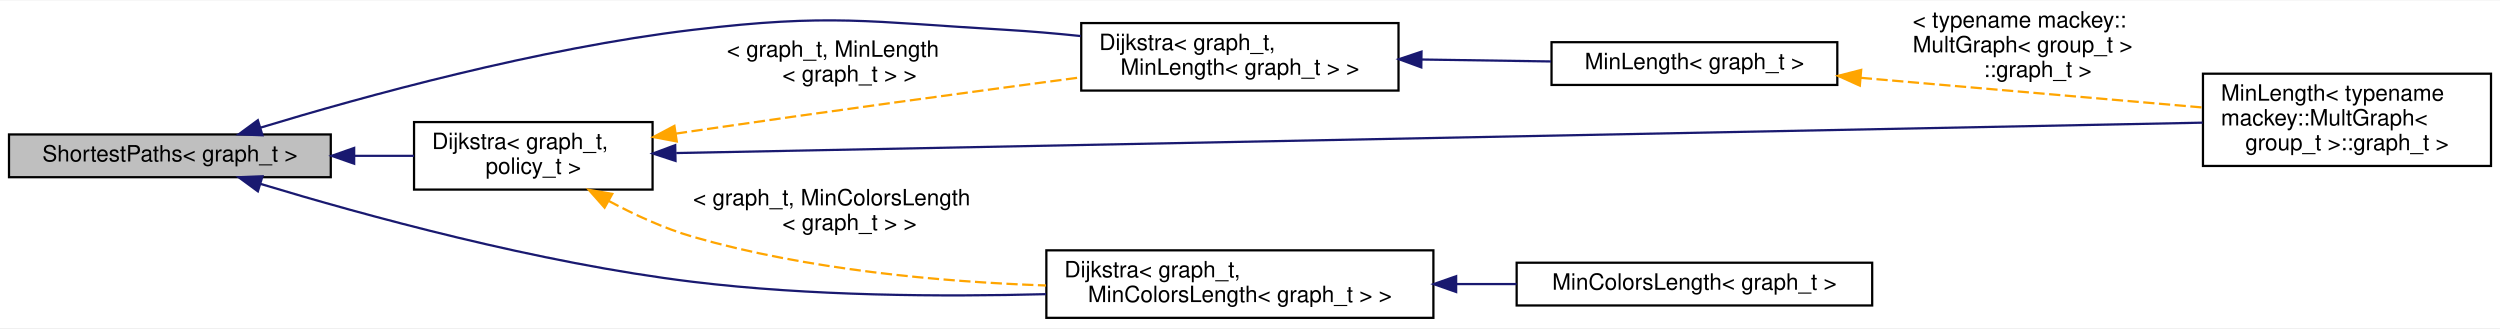
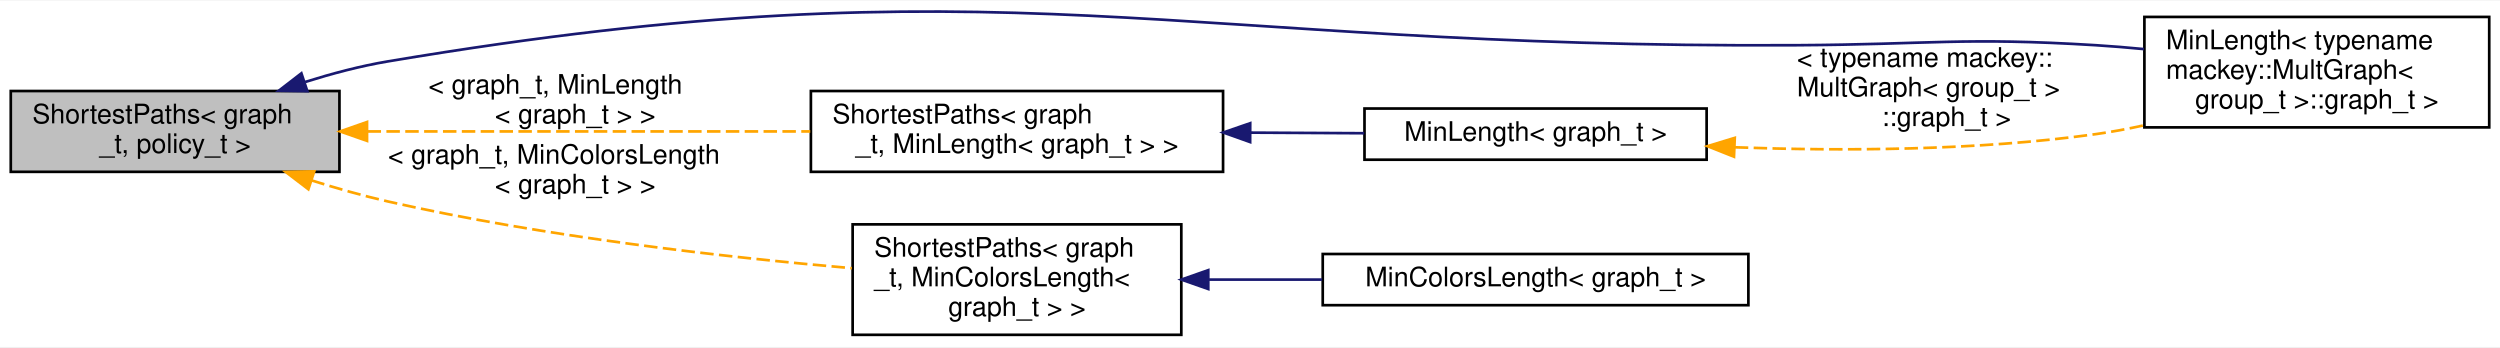
- <svg xmlns="http://www.w3.org/2000/svg" xmlns:xlink="http://www.w3.org/1999/xlink" width="1111pt" height="146pt" viewBox="0.00 0.00 1111.00 145.50">
-   <g id="graph0" class="graph" transform="scale(1 1) rotate(0) translate(4 141.5)">
-     <polygon fill="white" stroke="transparent" points="-4,4 -4,-141.5 1107,-141.5 1107,4 -4,4" />
+ <svg xmlns="http://www.w3.org/2000/svg" xmlns:xlink="http://www.w3.org/1999/xlink" width="928pt" height="129pt" viewBox="0.00 0.00 928.00 128.57">
+   <g id="graph0" class="graph" transform="scale(1 1) rotate(0) translate(4 124.57)">
+     <polygon fill="white" stroke="transparent" points="-4,4 -4,-124.57 924,-124.57 924,4 -4,4" />
    <g id="node1" class="node">
      <g id="a_node1">
        <a xlink:title="The shortest paths from a collection of sources to all points in a graph.">
-           <polygon fill="#bfbfbf" stroke="black" points="0,-63 0,-82 143,-82 143,-63 0,-63" />
-           <text text-anchor="middle" x="71.5" y="-70" font-family="Helvetica,sans-Serif" font-size="10.00">ShortestPaths&lt; graph_t &gt;</text>
+           <polygon fill="#bfbfbf" stroke="black" points="0,-61 0,-91 122,-91 122,-61 0,-61" />
+           <text text-anchor="start" x="8" y="-79" font-family="Helvetica,sans-Serif" font-size="10.00">ShortestPaths&lt; graph</text>
+           <text text-anchor="middle" x="61" y="-68" font-family="Helvetica,sans-Serif" font-size="10.00">_t, policy_t &gt;</text>
        </a>
      </g>
    </g>
    <g id="node2" class="node">
      <g id="a_node2">
-         <a xlink:href="classmackey_1_1Dijkstra.html" target="_top" xlink:title=" ">
-           <polygon fill="white" stroke="black" points="476.5,-101.5 476.5,-131.5 617.5,-131.5 617.5,-101.5 476.5,-101.5" />
-           <text text-anchor="start" x="484.5" y="-119.5" font-family="Helvetica,sans-Serif" font-size="10.00">Dijkstra&lt; graph_t,</text>
-           <text text-anchor="middle" x="547" y="-108.5" font-family="Helvetica,sans-Serif" font-size="10.00"> MinLength&lt; graph_t &gt; &gt;</text>
+         <a xlink:href="classmackey_1_1MinLength.html" target="_top" xlink:title=" ">
+           <polygon fill="white" stroke="black" points="792,-77.5 792,-118.5 920,-118.5 920,-77.5 792,-77.5" />
+           <text text-anchor="start" x="800" y="-106.5" font-family="Helvetica,sans-Serif" font-size="10.00">MinLength&lt; typename</text>
+           <text text-anchor="start" x="800" y="-95.5" font-family="Helvetica,sans-Serif" font-size="10.00"> mackey::MultGraph&lt;</text>
+           <text text-anchor="middle" x="856" y="-84.5" font-family="Helvetica,sans-Serif" font-size="10.00"> group_t &gt;::graph_t &gt;</text>
        </a>
      </g>
    </g>
    <g id="edge1" class="edge">
-       <path fill="none" stroke="midnightblue" d="M111.84,-85.05C157.49,-98.9 235.29,-120.31 304,-128.5 365.34,-135.81 381.33,-132.08 443,-128.5 453.78,-127.87 465.17,-126.88 476.29,-125.73" />
-       <polygon fill="midnightblue" stroke="midnightblue" points="112.64,-81.63 102.05,-82.05 110.59,-88.33 112.64,-81.63" />
+       <path fill="none" stroke="midnightblue" d="M109.25,-94.35C119.26,-97.49 129.86,-100.3 140,-102 369.24,-140.55 430.54,-106.67 663,-108 712.33,-108.28 724.76,-111.03 774,-108 779.8,-107.64 785.82,-107.14 791.84,-106.56" />
+       <polygon fill="midnightblue" stroke="midnightblue" points="110.08,-90.93 99.48,-91.11 107.88,-97.58 110.08,-90.93" />
+     </g>
+     <g id="node3" class="node">
+       <g id="a_node3">
+         <a xlink:href="classmackey_1_1ShortestPaths.html" target="_top" xlink:title=" ">
+           <polygon fill="white" stroke="black" points="297,-61 297,-91 450,-91 450,-61 297,-61" />
+           <text text-anchor="start" x="305" y="-79" font-family="Helvetica,sans-Serif" font-size="10.00">ShortestPaths&lt; graph</text>
+           <text text-anchor="middle" x="373.5" y="-68" font-family="Helvetica,sans-Serif" font-size="10.00">_t, MinLength&lt; graph_t &gt; &gt;</text>
+         </a>
+       </g>
+     </g>
+     <g id="edge2" class="edge">
+       <path fill="none" stroke="orange" stroke-dasharray="5,2" d="M132.43,-76C181.41,-76 246.65,-76 296.76,-76" />
+       <polygon fill="orange" stroke="orange" points="132.24,-72.5 122.24,-76 132.24,-79.5 132.24,-72.5" />
+       <text text-anchor="start" x="155" y="-90" font-family="Helvetica,sans-Serif" font-size="10.00"> &lt; graph_t, MinLength</text>
+       <text text-anchor="middle" x="209.5" y="-79" font-family="Helvetica,sans-Serif" font-size="10.00">&lt; graph_t &gt; &gt;</text>
    </g>
    <g id="node5" class="node">
      <g id="a_node5">
-         <a xlink:href="classmackey_1_1Dijkstra.html" target="_top" xlink:title=" ">
-           <polygon fill="white" stroke="black" points="461,-0.5 461,-30.5 633,-30.5 633,-0.5 461,-0.5" />
-           <text text-anchor="start" x="469" y="-18.5" font-family="Helvetica,sans-Serif" font-size="10.00">Dijkstra&lt; graph_t,</text>
-           <text text-anchor="middle" x="547" y="-7.5" font-family="Helvetica,sans-Serif" font-size="10.00"> MinColorsLength&lt; graph_t &gt; &gt;</text>
+         <a xlink:href="classmackey_1_1ShortestPaths.html" target="_top" xlink:title=" ">
+           <polygon fill="white" stroke="black" points="312.5,-0.5 312.5,-41.5 434.5,-41.5 434.5,-0.5 312.5,-0.5" />
+           <text text-anchor="start" x="320.5" y="-29.5" font-family="Helvetica,sans-Serif" font-size="10.00">ShortestPaths&lt; graph</text>
+           <text text-anchor="start" x="320.5" y="-18.5" font-family="Helvetica,sans-Serif" font-size="10.00">_t, MinColorsLength&lt;</text>
+           <text text-anchor="middle" x="373.5" y="-7.5" font-family="Helvetica,sans-Serif" font-size="10.00"> graph_t &gt; &gt;</text>
        </a>
      </g>
    </g>
+     <g id="edge5" class="edge">
+       <path fill="none" stroke="orange" stroke-dasharray="5,2" d="M111.6,-57.84C120.94,-54.89 130.7,-52.11 140,-50 197.72,-36.92 264.93,-29.34 312.2,-25.23" />
+       <polygon fill="orange" stroke="orange" points="110.47,-54.53 102.05,-60.96 112.65,-61.18 110.47,-54.53" />
+       <text text-anchor="start" x="140" y="-64" font-family="Helvetica,sans-Serif" font-size="10.00"> &lt; graph_t, MinColorsLength</text>
+       <text text-anchor="middle" x="209.5" y="-53" font-family="Helvetica,sans-Serif" font-size="10.00">&lt; graph_t &gt; &gt;</text>
+     </g>
+     <g id="node4" class="node">
+       <g id="a_node4">
+         <a xlink:href="classmackey_1_1MinLength.html" target="_top" xlink:title="ShortestPaths policy that minimizes the length of each path.">
+           <polygon fill="white" stroke="black" points="502.5,-65.5 502.5,-84.5 629.5,-84.5 629.5,-65.5 502.5,-65.5" />
+           <text text-anchor="middle" x="566" y="-72.5" font-family="Helvetica,sans-Serif" font-size="10.00">MinLength&lt; graph_t &gt;</text>
+         </a>
+       </g>
+     </g>
+     <g id="edge3" class="edge">
+       <path fill="none" stroke="midnightblue" d="M460.32,-75.55C474.49,-75.48 488.94,-75.4 502.4,-75.33" />
+       <polygon fill="midnightblue" stroke="midnightblue" points="460.05,-72.05 450.06,-75.6 460.08,-79.05 460.05,-72.05" />
+     </g>
    <g id="edge4" class="edge">
-       <path fill="none" stroke="midnightblue" d="M111.85,-60C157.5,-46.2 235.31,-24.83 304,-16.5 355.82,-10.21 414.35,-9.79 460.86,-11.03" />
-       <polygon fill="midnightblue" stroke="midnightblue" points="110.6,-56.72 102.06,-62.99 112.65,-63.42 110.6,-56.72" />
+       <path fill="none" stroke="orange" stroke-dasharray="5,2" d="M639.96,-70.11C679.77,-68.66 729.8,-68.85 774,-75 779.79,-75.81 785.75,-76.92 791.68,-78.23" />
+       <polygon fill="orange" stroke="orange" points="639.66,-66.61 629.81,-70.52 639.95,-73.61 639.66,-66.61" />
+       <text text-anchor="start" x="663" y="-100" font-family="Helvetica,sans-Serif" font-size="10.00"> &lt; typename mackey::</text>
+       <text text-anchor="start" x="663" y="-89" font-family="Helvetica,sans-Serif" font-size="10.00">MultGraph&lt; group_t &gt;</text>
+       <text text-anchor="middle" x="718.5" y="-78" font-family="Helvetica,sans-Serif" font-size="10.00">::graph_t &gt;</text>
    </g>
-     <g id="node7" class="node">
-       <g id="a_node7">
-         <a xlink:href="classmackey_1_1Dijkstra.html" target="_top" xlink:title="The Dijkstra algorithm producing the shortest paths.">
-           <polygon fill="white" stroke="black" points="180,-57.5 180,-87.5 286,-87.5 286,-57.5 180,-57.5" />
-           <text text-anchor="start" x="188" y="-75.5" font-family="Helvetica,sans-Serif" font-size="10.00">Dijkstra&lt; graph_t,</text>
-           <text text-anchor="middle" x="233" y="-64.5" font-family="Helvetica,sans-Serif" font-size="10.00"> policy_t &gt;</text>
+     <g id="node6" class="node">
+       <g id="a_node6">
+         <a xlink:href="classmackey_1_1MinColorsLength.html" target="_top" xlink:title="Dijkstra policy that minimizes the color alterations and length.">
+           <polygon fill="white" stroke="black" points="487,-11.5 487,-30.5 645,-30.5 645,-11.5 487,-11.5" />
+           <text text-anchor="middle" x="566" y="-18.5" font-family="Helvetica,sans-Serif" font-size="10.00">MinColorsLength&lt; graph_t &gt;</text>
        </a>
      </g>
    </g>
    <g id="edge6" class="edge">
-       <path fill="none" stroke="midnightblue" d="M153.53,-72.5C162.52,-72.5 171.5,-72.5 179.99,-72.5" />
-       <polygon fill="midnightblue" stroke="midnightblue" points="153.39,-69 143.39,-72.5 153.39,-76 153.39,-69" />
-     </g>
-     <g id="node3" class="node">
-       <g id="a_node3">
-         <a xlink:href="classmackey_1_1MinLength.html" target="_top" xlink:title="Dijkstra policy that minimizes the length of each path.">
-           <polygon fill="white" stroke="black" points="685.5,-104 685.5,-123 812.5,-123 812.5,-104 685.5,-104" />
-           <text text-anchor="middle" x="749" y="-111" font-family="Helvetica,sans-Serif" font-size="10.00">MinLength&lt; graph_t &gt;</text>
-         </a>
-       </g>
-     </g>
-     <g id="edge2" class="edge">
-       <path fill="none" stroke="midnightblue" d="M627.85,-115.3C646.95,-115.02 667.07,-114.71 685.26,-114.44" />
-       <polygon fill="midnightblue" stroke="midnightblue" points="627.62,-111.81 617.67,-115.45 627.72,-118.8 627.62,-111.81" />
-     </g>
-     <g id="node4" class="node">
-       <g id="a_node4">
-         <a xlink:href="classmackey_1_1MinLength.html" target="_top" xlink:title=" ">
-           <polygon fill="white" stroke="black" points="975,-68 975,-109 1103,-109 1103,-68 975,-68" />
-           <text text-anchor="start" x="983" y="-97" font-family="Helvetica,sans-Serif" font-size="10.00">MinLength&lt; typename</text>
-           <text text-anchor="start" x="983" y="-86" font-family="Helvetica,sans-Serif" font-size="10.00"> mackey::MultGraph&lt;</text>
-           <text text-anchor="middle" x="1039" y="-75" font-family="Helvetica,sans-Serif" font-size="10.00"> group_t &gt;::graph_t &gt;</text>
-         </a>
-       </g>
-     </g>
-     <g id="edge3" class="edge">
-       <path fill="none" stroke="orange" stroke-dasharray="5,2" d="M822.93,-107.17C869.77,-103.1 929.99,-97.88 974.79,-93.99" />
-       <polygon fill="orange" stroke="orange" points="822.51,-103.69 812.85,-108.04 823.11,-110.67 822.51,-103.69" />
-       <text text-anchor="start" x="846" y="-129.5" font-family="Helvetica,sans-Serif" font-size="10.00"> &lt; typename mackey::</text>
-       <text text-anchor="start" x="846" y="-118.5" font-family="Helvetica,sans-Serif" font-size="10.00">MultGraph&lt; group_t &gt;</text>
-       <text text-anchor="middle" x="901.5" y="-107.5" font-family="Helvetica,sans-Serif" font-size="10.00">::graph_t &gt;</text>
-     </g>
-     <g id="node6" class="node">
-       <g id="a_node6">
-         <a xlink:href="classmackey_1_1MinColorsLength.html" target="_top" xlink:title="Dijkstra policy that minimizes the color alterations and length.">
-           <polygon fill="white" stroke="black" points="670,-6 670,-25 828,-25 828,-6 670,-6" />
-           <text text-anchor="middle" x="749" y="-13" font-family="Helvetica,sans-Serif" font-size="10.00">MinColorsLength&lt; graph_t &gt;</text>
-         </a>
-       </g>
-     </g>
-     <g id="edge5" class="edge">
-       <path fill="none" stroke="midnightblue" d="M643.19,-15.5C652.15,-15.5 661.17,-15.5 669.95,-15.5" />
-       <polygon fill="midnightblue" stroke="midnightblue" points="643.11,-12 633.11,-15.5 643.11,-19 643.11,-12" />
-     </g>
-     <g id="edge8" class="edge">
-       <path fill="none" stroke="orange" stroke-dasharray="5,2" d="M296.37,-82.37C298.94,-82.75 301.5,-83.13 304,-83.5 362,-92.01 427.93,-100.95 476.32,-107.38" />
-       <polygon fill="orange" stroke="orange" points="296.76,-78.89 286.35,-80.85 295.71,-85.81 296.76,-78.89" />
-       <text text-anchor="start" x="319" y="-116.5" font-family="Helvetica,sans-Serif" font-size="10.00"> &lt; graph_t, MinLength</text>
-       <text text-anchor="middle" x="373.5" y="-105.5" font-family="Helvetica,sans-Serif" font-size="10.00">&lt; graph_t &gt; &gt;</text>
-     </g>
-     <g id="edge7" class="edge">
-       <path fill="none" stroke="midnightblue" d="M296.52,-73.74C446.3,-76.72 824.38,-84.25 974.83,-87.24" />
-       <polygon fill="midnightblue" stroke="midnightblue" points="296.2,-70.24 286.13,-73.54 296.06,-77.24 296.2,-70.24" />
-     </g>
-     <g id="edge9" class="edge">
-       <path fill="none" stroke="orange" stroke-dasharray="5,2" d="M266.43,-52.5C277.9,-46.34 291.15,-40.21 304,-36.5 354.75,-21.86 413.77,-16.52 460.82,-14.88" />
-       <polygon fill="orange" stroke="orange" points="264.68,-49.47 257.65,-57.4 268.09,-55.58 264.68,-49.47" />
-       <text text-anchor="start" x="304" y="-50.5" font-family="Helvetica,sans-Serif" font-size="10.00"> &lt; graph_t, MinColorsLength</text>
-       <text text-anchor="middle" x="373.5" y="-39.5" font-family="Helvetica,sans-Serif" font-size="10.00">&lt; graph_t &gt; &gt;</text>
+       <path fill="none" stroke="midnightblue" d="M444.8,-21C458.47,-21 472.87,-21 486.77,-21" />
+       <polygon fill="midnightblue" stroke="midnightblue" points="444.51,-17.5 434.51,-21 444.51,-24.5 444.51,-17.5" />
    </g>
  </g>
</svg>
